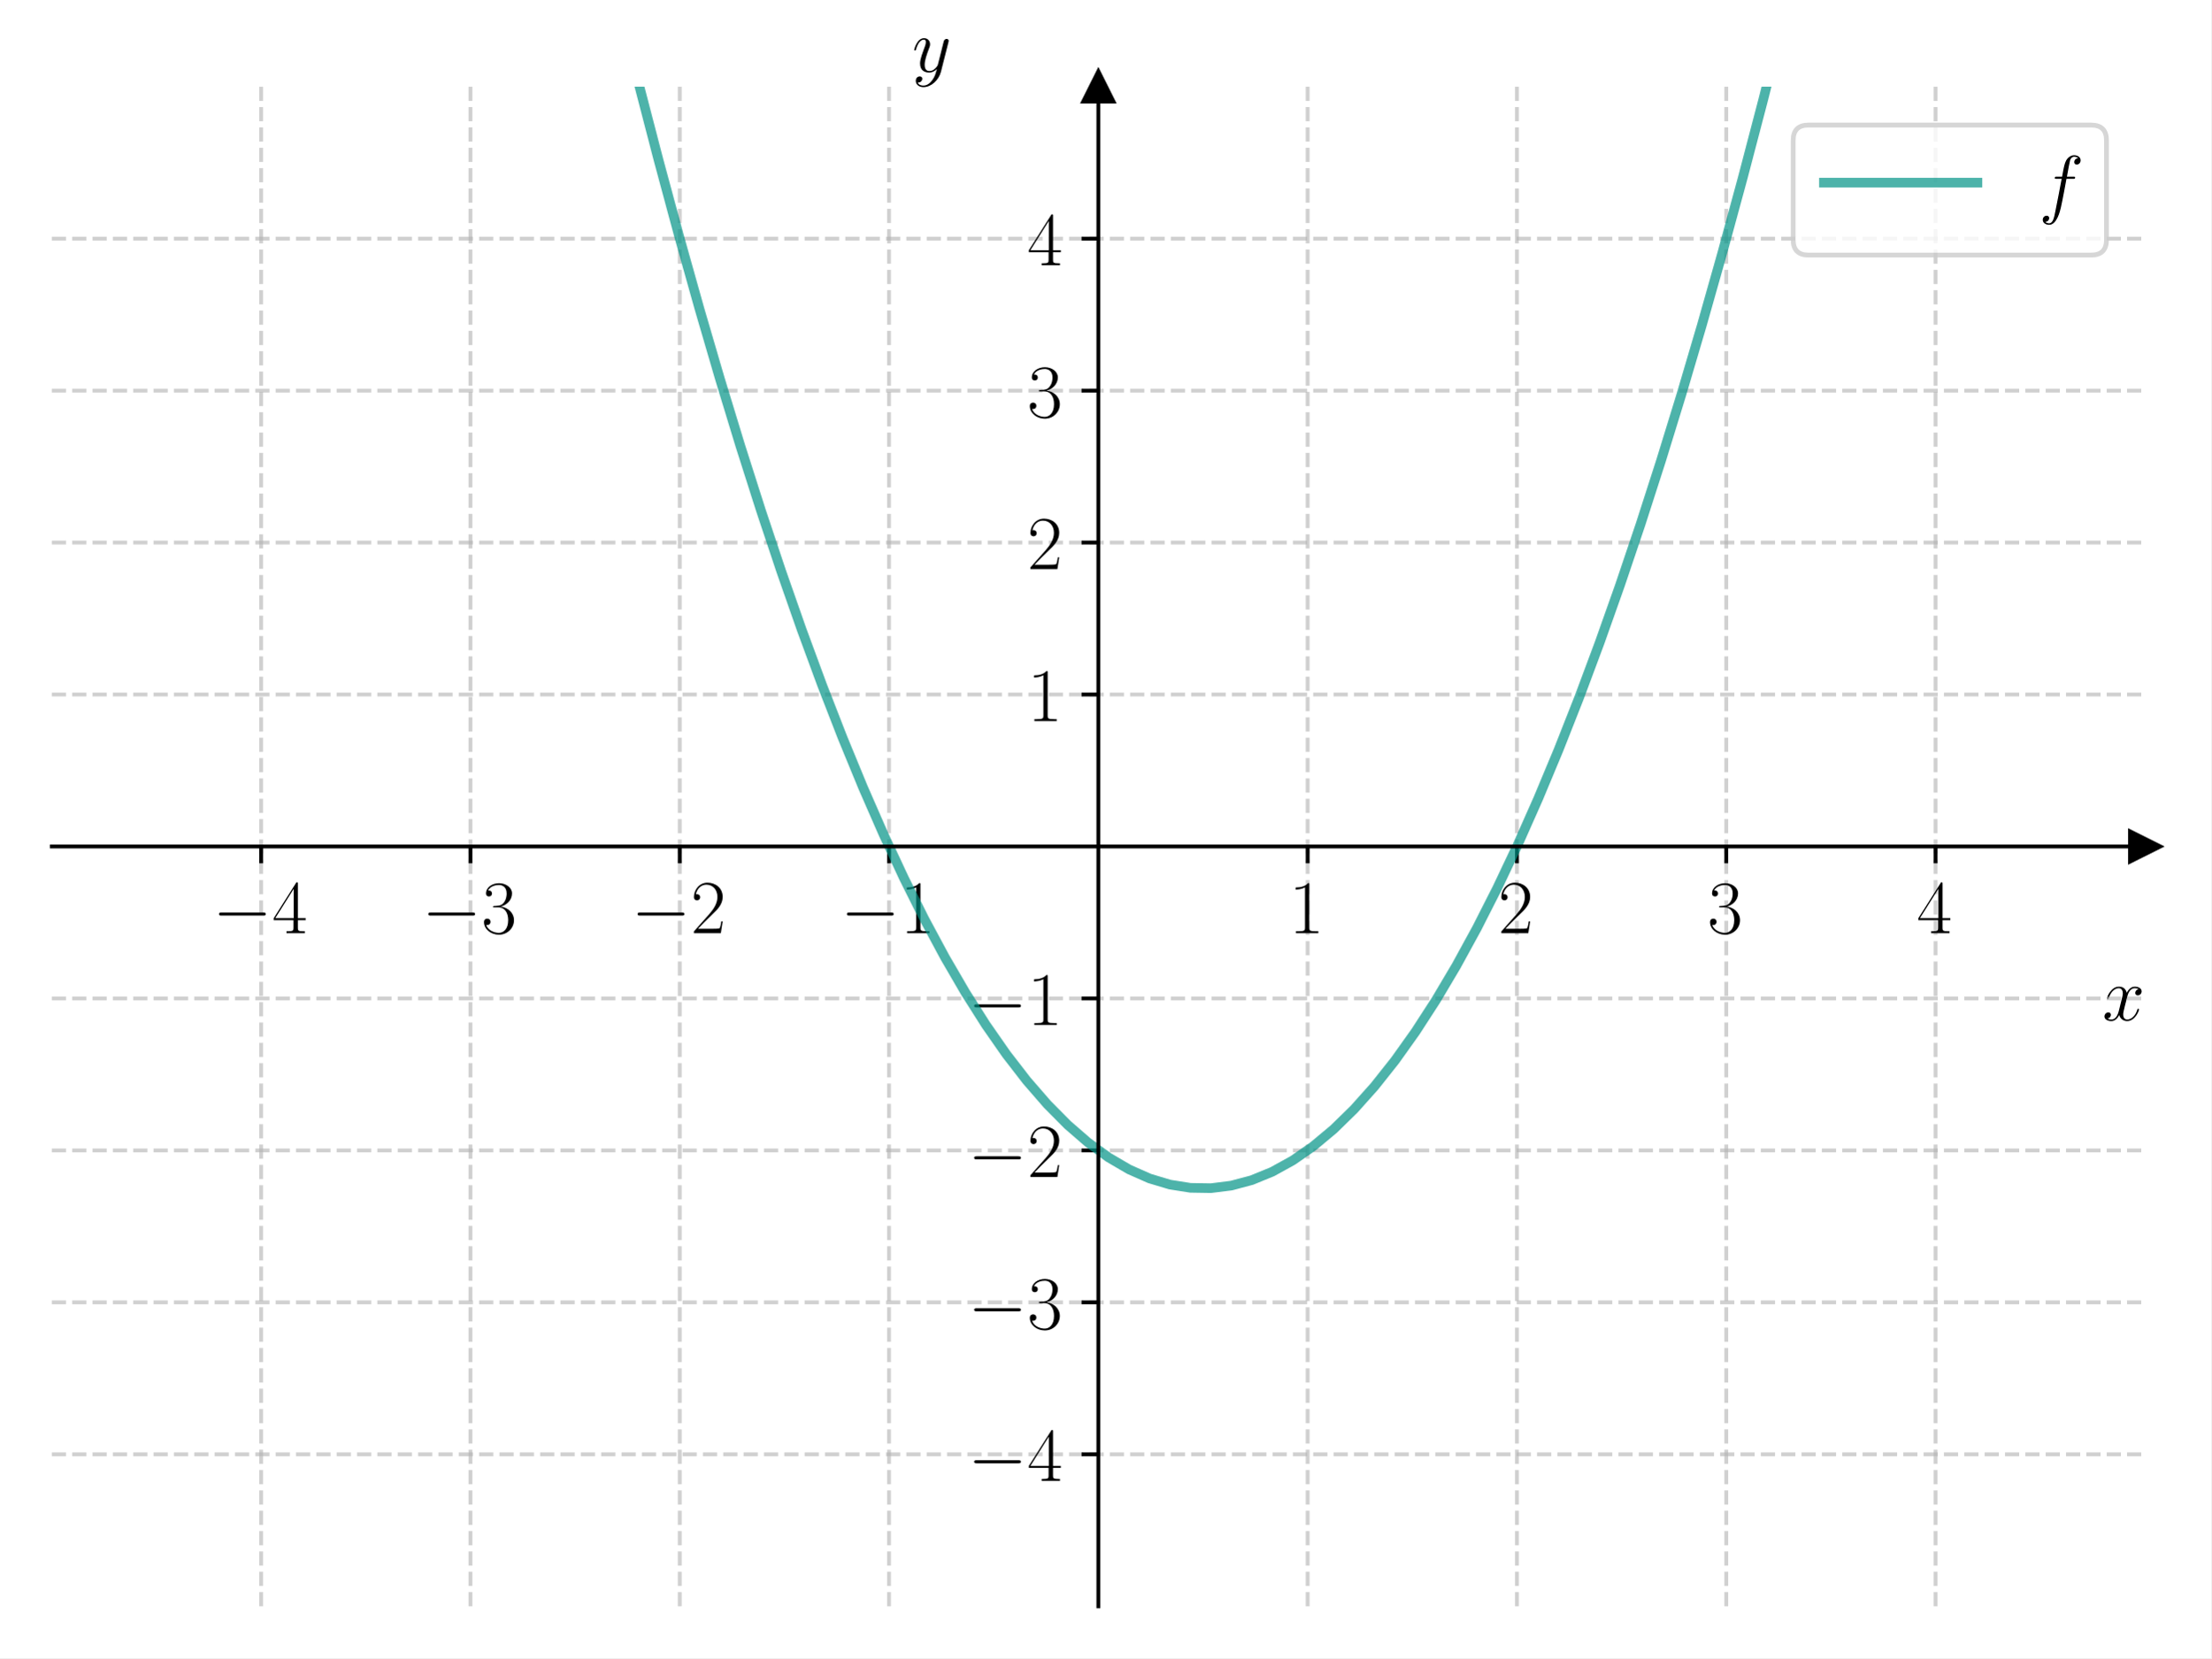
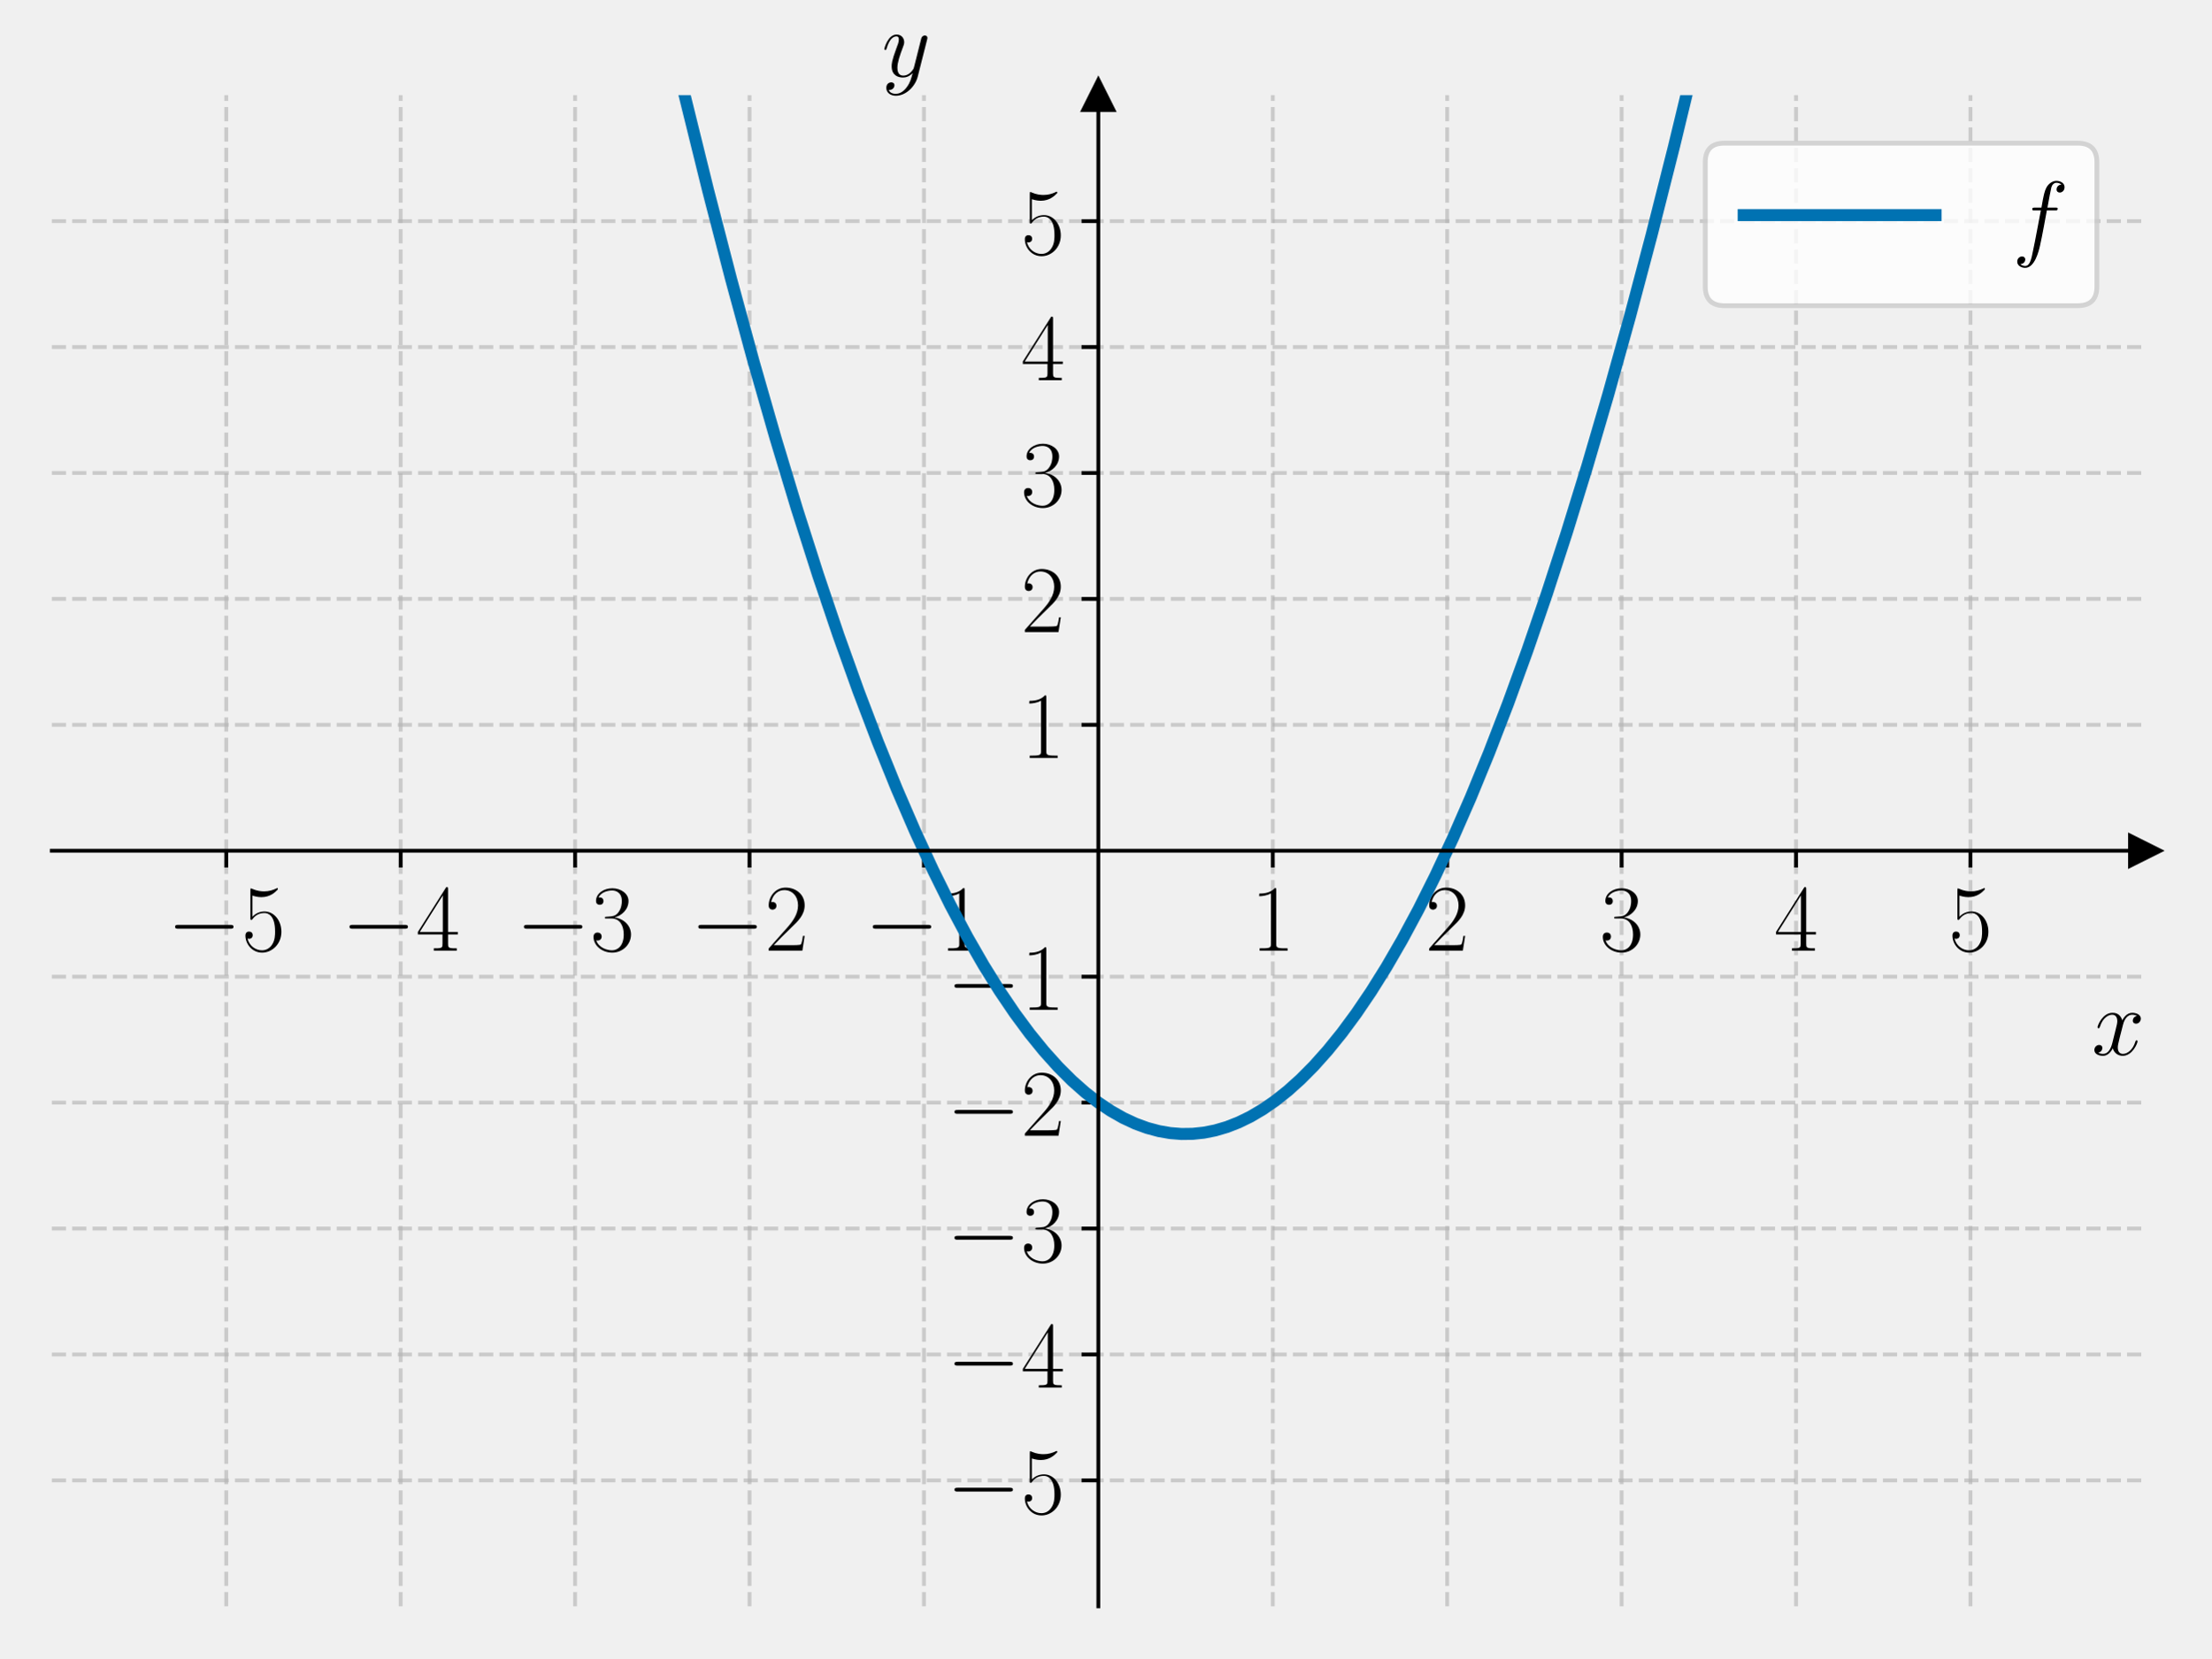
<svg xmlns="http://www.w3.org/2000/svg" xmlns:xlink="http://www.w3.org/1999/xlink" width="460.8pt" height="345.6pt" viewBox="0 0 460.8 345.6" version="1.1">
  <defs>
    <style type="text/css">*{stroke-linejoin: round; stroke-linecap: butt}</style>
  </defs>
  <g id="figure_1">
    <g id="patch_1">
-       <path d="M 0 345.6  L 460.8 345.6  L 460.8 0  L 0 0  z " style="fill: #ffffff" />
+       <path d="M 0 345.6  L 460.8 345.6  L 460.8 0  L 0 0  L 0 345.6  z " style="fill: none" />
    </g>
    <g id="axes_1">
      <g id="patch_2">
-         <path d="M 10.8 334.8  L 447 334.8  L 447 18.065  L 10.8 18.065  z " style="fill: #ffffff" />
+         <path d="M 10.8 334.8  L 447 334.8  L 447 19.836  L 10.8 19.836  L 10.8 334.8  z " style="fill: none" />
      </g>
      <g id="matplotlib.axis_1">
        <g id="xtick_1">
          <g id="line2d_1">
-             <path d="M 54.42 334.8  L 54.42 18.065  " clip-path="url(#p75eb2601d8)" style="fill: none; stroke-dasharray: 2.96,1.28; stroke-dashoffset: 0; stroke: #b0b0b0; stroke-opacity: 0.6; stroke-width: 0.8" />
+             <path d="M 47.15 334.8  L 47.15 19.836  " clip-path="url(#p9fdbb1f02c)" style="fill: none; stroke-dasharray: 2.96,1.28; stroke-dashoffset: 0; stroke: #b0b0b0; stroke-opacity: 0.6; stroke-width: 0.8" />
          </g>
          <g id="line2d_2">
            <defs>
-               <path id="m99d0d63d5c" d="M 0 0  L 0 3.5  " style="stroke: #000000; stroke-width: 0.8" />
+               <path id="mcdc21fd8de" d="M 0 0  L 0 3.5  " style="stroke: #000000; stroke-width: 0.8" />
            </defs>
            <g>
-               <use xlink:href="#m99d0d63d5c" x="54.42" y="176.432" style="stroke: #000000; stroke-width: 0.8" />
+               <use xlink:href="#mcdc21fd8de" x="47.15" y="177.318" style="stroke: #000000; stroke-width: 0.8" />
            </g>
          </g>
          <g id="text_1">
-             <g transform="translate(44.31901 194.5019) scale(0.16 -0.16)">
+             <g transform="translate(34.83221 198.1552) scale(0.2 -0.2)">
              <defs>
                <path id="CMSY10-0" d="M 4218 1472  C 4326 1472 4442 1472 4442 1600  C 4442 1728 4326 1728 4218 1728  L 755 1728  C 646 1728 531 1728 531 1600  C 531 1472 646 1472 755 1472  L 4218 1472  z " transform="scale(0.015625)" />
+                 <path id="CMR17-35" d="M 730 3692  C 794 3666 1056 3584 1325 3584  C 1920 3584 2246 3911 2432 4100  C 2432 4157 2432 4192 2394 4192  C 2387 4192 2374 4192 2323 4163  C 2099 4058 1837 3973 1517 3973  C 1325 3973 1037 3999 723 4139  C 653 4171 640 4171 634 4171  C 602 4171 595 4164 595 4037  L 595 2203  C 595 2089 595 2057 659 2057  C 691 2057 704 2070 736 2114  C 941 2401 1222 2522 1542 2522  C 1766 2522 2246 2382 2246 1289  C 2246 1085 2246 715 2054 421  C 1894 159 1645 25 1370 25  C 947 25 518 320 403 814  C 429 807 480 795 506 795  C 589 795 749 840 749 1038  C 749 1210 627 1280 506 1280  C 358 1280 262 1190 262 1011  C 262 454 704 -128 1382 -128  C 2042 -128 2669 440 2669 1264  C 2669 2030 2170 2624 1549 2624  C 1222 2624 947 2503 730 2274  L 730 3692  z " transform="scale(0.015625)" />
+               </defs>
+               <use xlink:href="#CMSY10-0" transform="scale(0.996264)" />
+               <use xlink:href="#CMR17-35" transform="translate(77.48747 0) scale(0.996264)" />
+             </g>
+           </g>
+         </g>
+         <g id="xtick_2">
+           <g id="line2d_3">
+             <path d="M 83.5 334.8  L 83.5 19.836  " clip-path="url(#p9fdbb1f02c)" style="fill: none; stroke-dasharray: 2.96,1.28; stroke-dashoffset: 0; stroke: #b0b0b0; stroke-opacity: 0.6; stroke-width: 0.8" />
+           </g>
+           <g id="line2d_4">
+             <g>
+               <use xlink:href="#mcdc21fd8de" x="83.5" y="177.318" style="stroke: #000000; stroke-width: 0.8" />
+             </g>
+           </g>
+           <g id="text_2">
+             <g transform="translate(71.18221 198.1552) scale(0.2 -0.2)">
+               <defs>
                <path id="CMR17-34" d="M 2150 4122  C 2150 4256 2144 4256 2029 4256  L 128 1254  L 128 1088  L 1779 1088  L 1779 457  C 1779 224 1766 160 1318 160  L 1197 160  L 1197 0  C 1402 0 1747 0 1965 0  C 2182 0 2528 0 2733 0  L 2733 160  L 2611 160  C 2163 160 2150 224 2150 457  L 2150 1088  L 2803 1088  L 2803 1254  L 2150 1254  L 2150 4122  z M 1798 3703  L 1798 1254  L 256 1254  L 1798 3703  z " transform="scale(0.015625)" />
              </defs>
              <use xlink:href="#CMSY10-0" transform="scale(0.996264)" />
              <use xlink:href="#CMR17-34" transform="translate(77.48747 0) scale(0.996264)" />
            </g>
          </g>
        </g>
-         <g id="xtick_2">
-           <g id="line2d_3">
-             <path d="M 98.04 334.8  L 98.04 18.065  " clip-path="url(#p75eb2601d8)" style="fill: none; stroke-dasharray: 2.96,1.28; stroke-dashoffset: 0; stroke: #b0b0b0; stroke-opacity: 0.6; stroke-width: 0.8" />
-           </g>
-           <g id="line2d_4">
-             <g>
-               <use xlink:href="#m99d0d63d5c" x="98.04" y="176.432" style="stroke: #000000; stroke-width: 0.8" />
-             </g>
-           </g>
-           <g id="text_2">
-             <g transform="translate(87.93901 194.5019) scale(0.16 -0.16)">
+         <g id="xtick_3">
+           <g id="line2d_5">
+             <path d="M 119.85 334.8  L 119.85 19.836  " clip-path="url(#p9fdbb1f02c)" style="fill: none; stroke-dasharray: 2.96,1.28; stroke-dashoffset: 0; stroke: #b0b0b0; stroke-opacity: 0.6; stroke-width: 0.8" />
+           </g>
+           <g id="line2d_6">
+             <g>
+               <use xlink:href="#mcdc21fd8de" x="119.85" y="177.318" style="stroke: #000000; stroke-width: 0.8" />
+             </g>
+           </g>
+           <g id="text_3">
+             <g transform="translate(107.5322 198.1552) scale(0.2 -0.2)">
              <defs>
                <path id="CMR17-33" d="M 1414 2157  C 1984 2157 2234 1662 2234 1090  C 2234 320 1824 25 1453 25  C 1114 25 563 194 390 693  C 422 680 454 680 486 680  C 640 680 755 782 755 948  C 755 1133 614 1216 486 1216  C 378 1216 211 1165 211 926  C 211 335 787 -128 1466 -128  C 2176 -128 2720 430 2720 1085  C 2720 1707 2208 2157 1600 2227  C 2086 2328 2554 2756 2554 3329  C 2554 3820 2048 4179 1472 4179  C 890 4179 378 3829 378 3329  C 378 3110 544 3072 627 3072  C 762 3072 877 3155 877 3321  C 877 3486 762 3569 627 3569  C 602 3569 570 3569 544 3557  C 730 3959 1235 4032 1459 4032  C 1683 4032 2106 3925 2106 3320  C 2106 3143 2080 2828 1862 2550  C 1670 2304 1453 2304 1242 2284  C 1210 2284 1062 2269 1037 2269  C 992 2263 966 2257 966 2208  C 966 2163 973 2157 1101 2157  L 1414 2157  z " transform="scale(0.015625)" />
              </defs>
              <use xlink:href="#CMSY10-0" transform="scale(0.996264)" />
              <use xlink:href="#CMR17-33" transform="translate(77.48747 0) scale(0.996264)" />
            </g>
          </g>
        </g>
-         <g id="xtick_3">
-           <g id="line2d_5">
-             <path d="M 141.66 334.8  L 141.66 18.065  " clip-path="url(#p75eb2601d8)" style="fill: none; stroke-dasharray: 2.96,1.28; stroke-dashoffset: 0; stroke: #b0b0b0; stroke-opacity: 0.6; stroke-width: 0.8" />
-           </g>
-           <g id="line2d_6">
-             <g>
-               <use xlink:href="#m99d0d63d5c" x="141.66" y="176.432" style="stroke: #000000; stroke-width: 0.8" />
-             </g>
-           </g>
-           <g id="text_3">
-             <g transform="translate(131.559 194.5019) scale(0.16 -0.16)">
+         <g id="xtick_4">
+           <g id="line2d_7">
+             <path d="M 156.2 334.8  L 156.2 19.836  " clip-path="url(#p9fdbb1f02c)" style="fill: none; stroke-dasharray: 2.96,1.28; stroke-dashoffset: 0; stroke: #b0b0b0; stroke-opacity: 0.6; stroke-width: 0.8" />
+           </g>
+           <g id="line2d_8">
+             <g>
+               <use xlink:href="#mcdc21fd8de" x="156.2" y="177.318" style="stroke: #000000; stroke-width: 0.8" />
+             </g>
+           </g>
+           <g id="text_4">
+             <g transform="translate(143.8822 198.1552) scale(0.2 -0.2)">
              <defs>
                <path id="CMR17-32" d="M 2669 989  L 2554 989  C 2490 536 2438 459 2413 420  C 2381 369 1920 369 1830 369  L 602 369  C 832 619 1280 1072 1824 1597  C 2214 1967 2669 2402 2669 3035  C 2669 3790 2067 4224 1395 4224  C 691 4224 262 3604 262 3030  C 262 2780 448 2748 525 2748  C 589 2748 781 2787 781 3010  C 781 3207 614 3264 525 3264  C 486 3264 448 3258 422 3245  C 544 3790 915 4058 1306 4058  C 1862 4058 2227 3617 2227 3035  C 2227 2479 1901 2000 1536 1584  L 262 146  L 262 0  L 2515 0  L 2669 989  z " transform="scale(0.015625)" />
              </defs>
              <use xlink:href="#CMSY10-0" transform="scale(0.996264)" />
              <use xlink:href="#CMR17-32" transform="translate(77.48747 0) scale(0.996264)" />
            </g>
          </g>
        </g>
-         <g id="xtick_4">
-           <g id="line2d_7">
-             <path d="M 185.28 334.8  L 185.28 18.065  " clip-path="url(#p75eb2601d8)" style="fill: none; stroke-dasharray: 2.96,1.28; stroke-dashoffset: 0; stroke: #b0b0b0; stroke-opacity: 0.6; stroke-width: 0.8" />
-           </g>
-           <g id="line2d_8">
-             <g>
-               <use xlink:href="#m99d0d63d5c" x="185.28" y="176.432" style="stroke: #000000; stroke-width: 0.8" />
-             </g>
-           </g>
-           <g id="text_4">
-             <g transform="translate(175.179 194.5019) scale(0.16 -0.16)">
+         <g id="xtick_5">
+           <g id="line2d_9">
+             <path d="M 192.55 334.8  L 192.55 19.836  " clip-path="url(#p9fdbb1f02c)" style="fill: none; stroke-dasharray: 2.96,1.28; stroke-dashoffset: 0; stroke: #b0b0b0; stroke-opacity: 0.6; stroke-width: 0.8" />
+           </g>
+           <g id="line2d_10">
+             <g>
+               <use xlink:href="#mcdc21fd8de" x="192.55" y="177.318" style="stroke: #000000; stroke-width: 0.8" />
+             </g>
+           </g>
+           <g id="text_5">
+             <g transform="translate(180.2322 198.1552) scale(0.2 -0.2)">
              <defs>
                <path id="CMR17-31" d="M 1702 4058  C 1702 4192 1696 4192 1606 4192  C 1357 3916 979 3827 621 3827  C 602 3827 570 3827 563 3808  C 557 3795 557 3782 557 3648  C 755 3648 1088 3686 1344 3839  L 1344 461  C 1344 236 1331 160 781 160  L 589 160  L 589 0  C 896 0 1216 0 1523 0  C 1830 0 2150 0 2458 0  L 2458 160  L 2266 160  C 1715 160 1702 230 1702 458  L 1702 4058  z " transform="scale(0.015625)" />
              </defs>
              <use xlink:href="#CMSY10-0" transform="scale(0.996264)" />
              <use xlink:href="#CMR17-31" transform="translate(77.48747 0) scale(0.996264)" />
            </g>
          </g>
        </g>
-         <g id="xtick_5">
-           <g id="line2d_9">
-             <path d="M 272.52 334.8  L 272.52 18.065  " clip-path="url(#p75eb2601d8)" style="fill: none; stroke-dasharray: 2.96,1.28; stroke-dashoffset: 0; stroke: #b0b0b0; stroke-opacity: 0.6; stroke-width: 0.8" />
-           </g>
-           <g id="line2d_10">
-             <g>
-               <use xlink:href="#m99d0d63d5c" x="272.52" y="176.432" style="stroke: #000000; stroke-width: 0.8" />
-             </g>
-           </g>
-           <g id="text_5">
-             <g transform="translate(268.618 194.5019) scale(0.16 -0.16)">
-               <use xlink:href="#CMR17-31" transform="scale(0.996264)" />
-             </g>
-           </g>
-         </g>
        <g id="xtick_6">
          <g id="line2d_11">
-             <path d="M 316.14 334.8  L 316.14 18.065  " clip-path="url(#p75eb2601d8)" style="fill: none; stroke-dasharray: 2.96,1.28; stroke-dashoffset: 0; stroke: #b0b0b0; stroke-opacity: 0.6; stroke-width: 0.8" />
+             <path d="M 265.25 334.8  L 265.25 19.836  " clip-path="url(#p9fdbb1f02c)" style="fill: none; stroke-dasharray: 2.96,1.28; stroke-dashoffset: 0; stroke: #b0b0b0; stroke-opacity: 0.6; stroke-width: 0.8" />
          </g>
          <g id="line2d_12">
            <g>
-               <use xlink:href="#m99d0d63d5c" x="316.14" y="176.432" style="stroke: #000000; stroke-width: 0.8" />
+               <use xlink:href="#mcdc21fd8de" x="265.25" y="177.318" style="stroke: #000000; stroke-width: 0.8" />
            </g>
          </g>
          <g id="text_6">
-             <g transform="translate(312.238 194.5019) scale(0.16 -0.16)">
-               <use xlink:href="#CMR17-32" transform="scale(0.996264)" />
+             <g transform="translate(260.681 198.1552) scale(0.2 -0.2)">
+               <use xlink:href="#CMR17-31" transform="scale(0.996264)" />
            </g>
          </g>
        </g>
        <g id="xtick_7">
          <g id="line2d_13">
-             <path d="M 359.76 334.8  L 359.76 18.065  " clip-path="url(#p75eb2601d8)" style="fill: none; stroke-dasharray: 2.96,1.28; stroke-dashoffset: 0; stroke: #b0b0b0; stroke-opacity: 0.6; stroke-width: 0.8" />
+             <path d="M 301.6 334.8  L 301.6 19.836  " clip-path="url(#p9fdbb1f02c)" style="fill: none; stroke-dasharray: 2.96,1.28; stroke-dashoffset: 0; stroke: #b0b0b0; stroke-opacity: 0.6; stroke-width: 0.8" />
          </g>
          <g id="line2d_14">
            <g>
-               <use xlink:href="#m99d0d63d5c" x="359.76" y="176.432" style="stroke: #000000; stroke-width: 0.8" />
+               <use xlink:href="#mcdc21fd8de" x="301.6" y="177.318" style="stroke: #000000; stroke-width: 0.8" />
            </g>
          </g>
          <g id="text_7">
-             <g transform="translate(355.858 194.5019) scale(0.16 -0.16)">
-               <use xlink:href="#CMR17-33" transform="scale(0.996264)" />
+             <g transform="translate(297.031 198.1552) scale(0.2 -0.2)">
+               <use xlink:href="#CMR17-32" transform="scale(0.996264)" />
            </g>
          </g>
        </g>
        <g id="xtick_8">
          <g id="line2d_15">
-             <path d="M 403.38 334.8  L 403.38 18.065  " clip-path="url(#p75eb2601d8)" style="fill: none; stroke-dasharray: 2.96,1.28; stroke-dashoffset: 0; stroke: #b0b0b0; stroke-opacity: 0.6; stroke-width: 0.8" />
+             <path d="M 337.95 334.8  L 337.95 19.836  " clip-path="url(#p9fdbb1f02c)" style="fill: none; stroke-dasharray: 2.96,1.28; stroke-dashoffset: 0; stroke: #b0b0b0; stroke-opacity: 0.6; stroke-width: 0.8" />
          </g>
          <g id="line2d_16">
            <g>
-               <use xlink:href="#m99d0d63d5c" x="403.38" y="176.432" style="stroke: #000000; stroke-width: 0.8" />
+               <use xlink:href="#mcdc21fd8de" x="337.95" y="177.318" style="stroke: #000000; stroke-width: 0.8" />
            </g>
          </g>
          <g id="text_8">
-             <g transform="translate(399.478 194.5019) scale(0.16 -0.16)">
+             <g transform="translate(333.381 198.1552) scale(0.2 -0.2)">
+               <use xlink:href="#CMR17-33" transform="scale(0.996264)" />
+             </g>
+           </g>
+         </g>
+         <g id="xtick_9">
+           <g id="line2d_17">
+             <path d="M 374.3 334.8  L 374.3 19.836  " clip-path="url(#p9fdbb1f02c)" style="fill: none; stroke-dasharray: 2.96,1.28; stroke-dashoffset: 0; stroke: #b0b0b0; stroke-opacity: 0.6; stroke-width: 0.8" />
+           </g>
+           <g id="line2d_18">
+             <g>
+               <use xlink:href="#mcdc21fd8de" x="374.3" y="177.318" style="stroke: #000000; stroke-width: 0.8" />
+             </g>
+           </g>
+           <g id="text_9">
+             <g transform="translate(369.731 198.1552) scale(0.2 -0.2)">
              <use xlink:href="#CMR17-34" transform="scale(0.996264)" />
            </g>
          </g>
        </g>
-         <g id="text_9">
-           <g transform="translate(438.1306 212.6709) scale(0.16 -0.16)">
+         <g id="xtick_10">
+           <g id="line2d_19">
+             <path d="M 410.65 334.8  L 410.65 19.836  " clip-path="url(#p9fdbb1f02c)" style="fill: none; stroke-dasharray: 2.96,1.28; stroke-dashoffset: 0; stroke: #b0b0b0; stroke-opacity: 0.6; stroke-width: 0.8" />
+           </g>
+           <g id="line2d_20">
+             <g>
+               <use xlink:href="#mcdc21fd8de" x="410.65" y="177.318" style="stroke: #000000; stroke-width: 0.8" />
+             </g>
+           </g>
+           <g id="text_10">
+             <g transform="translate(406.081 198.1552) scale(0.2 -0.2)">
+               <use xlink:href="#CMR17-35" transform="scale(0.996264)" />
+             </g>
+           </g>
+         </g>
+         <g id="text_11">
+           <g transform="translate(435.9132 219.8678) scale(0.2 -0.2)">
            <defs>
              <path id="CMMI12-78" d="M 3034 2606  C 2829 2567 2752 2414 2752 2293  C 2752 2139 2874 2088 2963 2088  C 3155 2088 3290 2254 3290 2427  C 3290 2695 2982 2816 2714 2816  C 2323 2816 2106 2433 2048 2312  C 1901 2816 1504 2816 1389 2816  C 736 2816 390 1980 390 1839  C 390 1814 416 1782 461 1782  C 512 1782 525 1820 538 1846  C 755 2555 1184 2689 1370 2689  C 1658 2689 1715 2420 1715 2267  C 1715 2127 1677 1980 1600 1673  L 1382 798  C 1286 415 1101 64 762 64  C 730 64 570 64 435 147  C 666 192 717 383 717 460  C 717 588 621 664 499 664  C 346 664 179 530 179 326  C 179 57 480 -64 755 -64  C 1062 -64 1280 179 1414 441  C 1517 64 1837 -64 2074 -64  C 2726 -64 3072 773 3072 913  C 3072 945 3046 971 3008 971  C 2950 971 2944 939 2925 888  C 2752 326 2381 64 2093 64  C 1869 64 1747 230 1747 492  C 1747 632 1773 734 1875 1156  L 2099 2024  C 2195 2408 2413 2689 2707 2689  C 2720 2689 2899 2689 3034 2606  z " transform="scale(0.015625)" />
            </defs>
            <use xlink:href="#CMMI12-78" transform="scale(0.996264)" />
          </g>
        </g>
      </g>
      <g id="matplotlib.axis_2">
        <g id="ytick_1">
-           <g id="line2d_17">
-             <path d="M 10.8 303.126  L 447 303.126  " clip-path="url(#p75eb2601d8)" style="fill: none; stroke-dasharray: 2.96,1.28; stroke-dashoffset: 0; stroke: #b0b0b0; stroke-opacity: 0.6; stroke-width: 0.8" />
-           </g>
-           <g id="line2d_18">
+           <g id="line2d_21">
+             <path d="M 10.8 308.553  L 447 308.553  " clip-path="url(#p9fdbb1f02c)" style="fill: none; stroke-dasharray: 2.96,1.28; stroke-dashoffset: 0; stroke: #b0b0b0; stroke-opacity: 0.6; stroke-width: 0.8" />
+           </g>
+           <g id="line2d_22">
            <defs>
-               <path id="mf927f19fe4" d="M 0 0  L -3.5 0  " style="stroke: #000000; stroke-width: 0.8" />
+               <path id="m4dbc8b3107" d="M 0 0  L -3.5 0  " style="stroke: #000000; stroke-width: 0.8" />
            </defs>
            <g>
-               <use xlink:href="#mf927f19fe4" x="228.9" y="303.126" style="stroke: #000000; stroke-width: 0.8" />
-             </g>
-           </g>
-           <g id="text_10">
-             <g transform="translate(201.698 308.6612) scale(0.16 -0.16)">
+               <use xlink:href="#m4dbc8b3107" x="228.9" y="308.553" style="stroke: #000000; stroke-width: 0.8" />
+             </g>
+           </g>
+           <g id="text_12">
+             <g transform="translate(197.2644 315.4715) scale(0.2 -0.2)">
+               <use xlink:href="#CMSY10-0" transform="scale(0.996264)" />
+               <use xlink:href="#CMR17-35" transform="translate(77.48747 0) scale(0.996264)" />
+             </g>
+           </g>
+         </g>
+         <g id="ytick_2">
+           <g id="line2d_23">
+             <path d="M 10.8 282.306  L 447 282.306  " clip-path="url(#p9fdbb1f02c)" style="fill: none; stroke-dasharray: 2.96,1.28; stroke-dashoffset: 0; stroke: #b0b0b0; stroke-opacity: 0.6; stroke-width: 0.8" />
+           </g>
+           <g id="line2d_24">
+             <g>
+               <use xlink:href="#m4dbc8b3107" x="228.9" y="282.306" style="stroke: #000000; stroke-width: 0.8" />
+             </g>
+           </g>
+           <g id="text_13">
+             <g transform="translate(197.2644 289.2246) scale(0.2 -0.2)">
              <use xlink:href="#CMSY10-0" transform="scale(0.996264)" />
              <use xlink:href="#CMR17-34" transform="translate(77.48747 0) scale(0.996264)" />
            </g>
          </g>
        </g>
-         <g id="ytick_2">
-           <g id="line2d_19">
-             <path d="M 10.8 271.453  L 447 271.453  " clip-path="url(#p75eb2601d8)" style="fill: none; stroke-dasharray: 2.96,1.28; stroke-dashoffset: 0; stroke: #b0b0b0; stroke-opacity: 0.6; stroke-width: 0.8" />
-           </g>
-           <g id="line2d_20">
-             <g>
-               <use xlink:href="#mf927f19fe4" x="228.9" y="271.453" style="stroke: #000000; stroke-width: 0.8" />
-             </g>
-           </g>
-           <g id="text_11">
-             <g transform="translate(201.698 276.9877) scale(0.16 -0.16)">
+         <g id="ytick_3">
+           <g id="line2d_25">
+             <path d="M 10.8 256.059  L 447 256.059  " clip-path="url(#p9fdbb1f02c)" style="fill: none; stroke-dasharray: 2.96,1.28; stroke-dashoffset: 0; stroke: #b0b0b0; stroke-opacity: 0.6; stroke-width: 0.8" />
+           </g>
+           <g id="line2d_26">
+             <g>
+               <use xlink:href="#m4dbc8b3107" x="228.9" y="256.059" style="stroke: #000000; stroke-width: 0.8" />
+             </g>
+           </g>
+           <g id="text_14">
+             <g transform="translate(197.2644 262.9776) scale(0.2 -0.2)">
              <use xlink:href="#CMSY10-0" transform="scale(0.996264)" />
              <use xlink:href="#CMR17-33" transform="translate(77.48747 0) scale(0.996264)" />
            </g>
          </g>
        </g>
-         <g id="ytick_3">
-           <g id="line2d_21">
-             <path d="M 10.8 239.779  L 447 239.779  " clip-path="url(#p75eb2601d8)" style="fill: none; stroke-dasharray: 2.96,1.28; stroke-dashoffset: 0; stroke: #b0b0b0; stroke-opacity: 0.6; stroke-width: 0.8" />
-           </g>
-           <g id="line2d_22">
-             <g>
-               <use xlink:href="#mf927f19fe4" x="228.9" y="239.779" style="stroke: #000000; stroke-width: 0.8" />
-             </g>
-           </g>
-           <g id="text_12">
-             <g transform="translate(201.698 245.3142) scale(0.16 -0.16)">
+         <g id="ytick_4">
+           <g id="line2d_27">
+             <path d="M 10.8 229.812  L 447 229.812  " clip-path="url(#p9fdbb1f02c)" style="fill: none; stroke-dasharray: 2.96,1.28; stroke-dashoffset: 0; stroke: #b0b0b0; stroke-opacity: 0.6; stroke-width: 0.8" />
+           </g>
+           <g id="line2d_28">
+             <g>
+               <use xlink:href="#m4dbc8b3107" x="228.9" y="229.812" style="stroke: #000000; stroke-width: 0.8" />
+             </g>
+           </g>
+           <g id="text_15">
+             <g transform="translate(197.2644 236.7306) scale(0.2 -0.2)">
              <use xlink:href="#CMSY10-0" transform="scale(0.996264)" />
              <use xlink:href="#CMR17-32" transform="translate(77.48747 0) scale(0.996264)" />
            </g>
          </g>
        </g>
-         <g id="ytick_4">
-           <g id="line2d_23">
-             <path d="M 10.8 208.106  L 447 208.106  " clip-path="url(#p75eb2601d8)" style="fill: none; stroke-dasharray: 2.96,1.28; stroke-dashoffset: 0; stroke: #b0b0b0; stroke-opacity: 0.6; stroke-width: 0.8" />
-           </g>
-           <g id="line2d_24">
-             <g>
-               <use xlink:href="#mf927f19fe4" x="228.9" y="208.106" style="stroke: #000000; stroke-width: 0.8" />
-             </g>
-           </g>
-           <g id="text_13">
-             <g transform="translate(201.698 213.6406) scale(0.16 -0.16)">
+         <g id="ytick_5">
+           <g id="line2d_29">
+             <path d="M 10.8 203.565  L 447 203.565  " clip-path="url(#p9fdbb1f02c)" style="fill: none; stroke-dasharray: 2.96,1.28; stroke-dashoffset: 0; stroke: #b0b0b0; stroke-opacity: 0.6; stroke-width: 0.8" />
+           </g>
+           <g id="line2d_30">
+             <g>
+               <use xlink:href="#m4dbc8b3107" x="228.9" y="203.565" style="stroke: #000000; stroke-width: 0.8" />
+             </g>
+           </g>
+           <g id="text_16">
+             <g transform="translate(197.2644 210.4836) scale(0.2 -0.2)">
              <use xlink:href="#CMSY10-0" transform="scale(0.996264)" />
              <use xlink:href="#CMR17-31" transform="translate(77.48747 0) scale(0.996264)" />
            </g>
          </g>
        </g>
-         <g id="ytick_5">
-           <g id="line2d_25">
-             <path d="M 10.8 144.759  L 447 144.759  " clip-path="url(#p75eb2601d8)" style="fill: none; stroke-dasharray: 2.96,1.28; stroke-dashoffset: 0; stroke: #b0b0b0; stroke-opacity: 0.6; stroke-width: 0.8" />
-           </g>
-           <g id="line2d_26">
-             <g>
-               <use xlink:href="#mf927f19fe4" x="228.9" y="144.759" style="stroke: #000000; stroke-width: 0.8" />
-             </g>
-           </g>
-           <g id="text_14">
-             <g transform="translate(214.096 150.2935) scale(0.16 -0.16)">
+         <g id="ytick_6">
+           <g id="line2d_31">
+             <path d="M 10.8 151.071  L 447 151.071  " clip-path="url(#p9fdbb1f02c)" style="fill: none; stroke-dasharray: 2.96,1.28; stroke-dashoffset: 0; stroke: #b0b0b0; stroke-opacity: 0.6; stroke-width: 0.8" />
+           </g>
+           <g id="line2d_32">
+             <g>
+               <use xlink:href="#m4dbc8b3107" x="228.9" y="151.071" style="stroke: #000000; stroke-width: 0.8" />
+             </g>
+           </g>
+           <g id="text_17">
+             <g transform="translate(212.7619 157.9897) scale(0.2 -0.2)">
              <use xlink:href="#CMR17-31" transform="scale(0.996264)" />
            </g>
          </g>
        </g>
-         <g id="ytick_6">
-           <g id="line2d_27">
-             <path d="M 10.8 113.085  L 447 113.085  " clip-path="url(#p75eb2601d8)" style="fill: none; stroke-dasharray: 2.96,1.28; stroke-dashoffset: 0; stroke: #b0b0b0; stroke-opacity: 0.6; stroke-width: 0.8" />
-           </g>
-           <g id="line2d_28">
-             <g>
-               <use xlink:href="#mf927f19fe4" x="228.9" y="113.085" style="stroke: #000000; stroke-width: 0.8" />
-             </g>
-           </g>
-           <g id="text_15">
-             <g transform="translate(214.096 118.62) scale(0.16 -0.16)">
+         <g id="ytick_7">
+           <g id="line2d_33">
+             <path d="M 10.8 124.824  L 447 124.824  " clip-path="url(#p9fdbb1f02c)" style="fill: none; stroke-dasharray: 2.96,1.28; stroke-dashoffset: 0; stroke: #b0b0b0; stroke-opacity: 0.6; stroke-width: 0.8" />
+           </g>
+           <g id="line2d_34">
+             <g>
+               <use xlink:href="#m4dbc8b3107" x="228.9" y="124.824" style="stroke: #000000; stroke-width: 0.8" />
+             </g>
+           </g>
+           <g id="text_18">
+             <g transform="translate(212.7619 131.7427) scale(0.2 -0.2)">
              <use xlink:href="#CMR17-32" transform="scale(0.996264)" />
            </g>
          </g>
        </g>
-         <g id="ytick_7">
-           <g id="line2d_29">
-             <path d="M 10.8 81.412  L 447 81.412  " clip-path="url(#p75eb2601d8)" style="fill: none; stroke-dasharray: 2.96,1.28; stroke-dashoffset: 0; stroke: #b0b0b0; stroke-opacity: 0.6; stroke-width: 0.8" />
-           </g>
-           <g id="line2d_30">
-             <g>
-               <use xlink:href="#mf927f19fe4" x="228.9" y="81.412" style="stroke: #000000; stroke-width: 0.8" />
-             </g>
-           </g>
-           <g id="text_16">
-             <g transform="translate(214.096 86.94642) scale(0.16 -0.16)">
+         <g id="ytick_8">
+           <g id="line2d_35">
+             <path d="M 10.8 98.577  L 447 98.577  " clip-path="url(#p9fdbb1f02c)" style="fill: none; stroke-dasharray: 2.96,1.28; stroke-dashoffset: 0; stroke: #b0b0b0; stroke-opacity: 0.6; stroke-width: 0.8" />
+           </g>
+           <g id="line2d_36">
+             <g>
+               <use xlink:href="#m4dbc8b3107" x="228.9" y="98.577" style="stroke: #000000; stroke-width: 0.8" />
+             </g>
+           </g>
+           <g id="text_19">
+             <g transform="translate(212.7619 105.4957) scale(0.2 -0.2)">
              <use xlink:href="#CMR17-33" transform="scale(0.996264)" />
            </g>
          </g>
        </g>
-         <g id="ytick_8">
-           <g id="line2d_31">
-             <path d="M 10.8 49.738  L 447 49.738  " clip-path="url(#p75eb2601d8)" style="fill: none; stroke-dasharray: 2.96,1.28; stroke-dashoffset: 0; stroke: #b0b0b0; stroke-opacity: 0.6; stroke-width: 0.8" />
-           </g>
-           <g id="line2d_32">
-             <g>
-               <use xlink:href="#mf927f19fe4" x="228.9" y="49.738" style="stroke: #000000; stroke-width: 0.8" />
-             </g>
-           </g>
-           <g id="text_17">
-             <g transform="translate(214.096 55.27287) scale(0.16 -0.16)">
+         <g id="ytick_9">
+           <g id="line2d_37">
+             <path d="M 10.8 72.33  L 447 72.33  " clip-path="url(#p9fdbb1f02c)" style="fill: none; stroke-dasharray: 2.96,1.28; stroke-dashoffset: 0; stroke: #b0b0b0; stroke-opacity: 0.6; stroke-width: 0.8" />
+           </g>
+           <g id="line2d_38">
+             <g>
+               <use xlink:href="#m4dbc8b3107" x="228.9" y="72.33" style="stroke: #000000; stroke-width: 0.8" />
+             </g>
+           </g>
+           <g id="text_20">
+             <g transform="translate(212.7619 79.24876) scale(0.2 -0.2)">
              <use xlink:href="#CMR17-34" transform="scale(0.996264)" />
            </g>
          </g>
        </g>
-         <g id="text_18">
-           <g transform="translate(190.0877 14.96506) scale(0.16 -0.16)">
+         <g id="ytick_10">
+           <g id="line2d_39">
+             <path d="M 10.8 46.083  L 447 46.083  " clip-path="url(#p9fdbb1f02c)" style="fill: none; stroke-dasharray: 2.96,1.28; stroke-dashoffset: 0; stroke: #b0b0b0; stroke-opacity: 0.6; stroke-width: 0.8" />
+           </g>
+           <g id="line2d_40">
+             <g>
+               <use xlink:href="#m4dbc8b3107" x="228.9" y="46.083" style="stroke: #000000; stroke-width: 0.8" />
+             </g>
+           </g>
+           <g id="text_21">
+             <g transform="translate(212.7619 53.00179) scale(0.2 -0.2)">
+               <use xlink:href="#CMR17-35" transform="scale(0.996264)" />
+             </g>
+           </g>
+         </g>
+         <g id="text_22">
+           <g transform="translate(183.7516 15.96068) scale(0.2 -0.2)">
            <defs>
              <path id="CMMI12-79" d="M 1683 -700  C 1510 -939 1261 -1152 947 -1152  C 870 -1152 563 -1152 467 -889  C 486 -895 518 -895 531 -895  C 723 -895 851 -729 851 -582  C 851 -435 730 -384 634 -384  C 531 -384 307 -458 307 -759  C 307 -1071 582 -1286 947 -1286  C 1587 -1286 2234 -700 2413 6  L 3040 2485  C 3046 2517 3059 2556 3059 2594  C 3059 2689 2982 2753 2886 2753  C 2829 2753 2694 2727 2643 2535  L 2170 658  C 2138 543 2138 530 2086 460  C 1958 281 1747 64 1440 64  C 1082 64 1050 415 1050 588  C 1050 952 1222 1443 1395 1903  C 1466 2088 1504 2178 1504 2305  C 1504 2574 1312 2816 998 2816  C 410 2816 173 1890 173 1839  C 173 1814 198 1782 243 1782  C 301 1782 307 1807 333 1897  C 486 2433 730 2689 979 2689  C 1037 2689 1146 2689 1146 2478  C 1146 2312 1075 2127 979 1884  C 666 1047 666 837 666 683  C 666 77 1101 -64 1421 -64  C 1606 -64 1837 -6 2061 230  L 2067 224  C 1971 -147 1907 -392 1683 -700  z " transform="scale(0.015625)" />
            </defs>
            <use xlink:href="#CMMI12-79" transform="scale(0.996264)" />
          </g>
        </g>
      </g>
-       <g id="line2d_33">
+       <g id="line2d_41">
        <defs>
-           <path id="mf35896f925" d="M 3 0  L -3 -3  L -3 3  z " style="stroke: #000000; stroke-linejoin: miter" />
+           <path id="mec06d9d40e" d="M 3 0  L -3 -3  L -3 3  z " style="stroke: #000000; stroke-linejoin: miter" />
        </defs>
        <g>
-           <use xlink:href="#mf35896f925" x="447" y="176.432" style="stroke: #000000; stroke-linejoin: miter" />
-         </g>
-       </g>
-       <g id="line2d_34">
+           <use xlink:href="#mec06d9d40e" x="447" y="177.318" style="stroke: #000000; stroke-linejoin: miter" />
+         </g>
+       </g>
+       <g id="line2d_42">
        <defs>
-           <path id="m3e1777f1f0" d="M 0 -3  L -3 3  L 3 3  z " style="stroke: #000000; stroke-linejoin: miter" />
+           <path id="md35c748027" d="M 0 -3  L -3 3  L 3 3  z " style="stroke: #000000; stroke-linejoin: miter" />
        </defs>
        <g>
-           <use xlink:href="#m3e1777f1f0" x="228.9" y="18.065" style="stroke: #000000; stroke-linejoin: miter" />
-         </g>
-       </g>
-       <g id="line2d_35">
-         <path d="M 128.485 -1  L 128.698 -0.12  L 132.962 16.898  L 137.226 33.311  L 141.489 49.118  L 145.753 64.321  L 150.017 78.918  L 154.281 92.909  L 158.545 106.296  L 162.809 119.077  L 167.073 131.252  L 171.337 142.823  L 175.601 153.788  L 179.865 164.148  L 184.129 173.902  L 188.393 183.052  L 192.657 191.595  L 196.921 199.534  L 201.184 206.867  L 205.448 213.595  L 209.712 219.718  L 213.976 225.235  L 218.24 230.147  L 222.504 234.454  L 226.768 238.156  L 231.032 241.252  L 235.296 243.743  L 239.56 245.628  L 243.824 246.908  L 248.088 247.583  L 252.352 247.653  L 256.616 247.117  L 260.879 245.976  L 265.143 244.23  L 269.407 241.878  L 273.671 238.921  L 277.935 235.359  L 282.199 231.192  L 286.463 226.419  L 290.727 221.041  L 294.991 215.057  L 299.255 208.468  L 303.519 201.274  L 307.783 193.475  L 312.047 185.07  L 316.311 176.06  L 320.574 166.445  L 324.838 156.224  L 329.102 145.398  L 333.366 133.967  L 337.63 121.931  L 341.894 109.289  L 346.158 96.042  L 350.422 82.189  L 354.686 67.732  L 358.95 52.668  L 363.214 37  L 367.478 20.726  L 371.742 3.847  L 372.924 -1  " clip-path="url(#p75eb2601d8)" style="fill: none; stroke: #029386; stroke-opacity: 0.7; stroke-width: 2; stroke-linecap: square" />
+           <use xlink:href="#md35c748027" x="228.9" y="19.836" style="stroke: #000000; stroke-linejoin: miter" />
+         </g>
+       </g>
+       <g id="line2d_43">
+         <path d="M 137.76 -1  L 142.672 19.854  L 147.572 39.701  L 152.365 58.194  L 157.052 75.392  L 161.633 91.357  L 166.106 106.146  L 170.474 119.816  L 174.735 132.422  L 178.889 144.018  L 182.937 154.658  L 186.878 164.392  L 190.713 173.271  L 194.441 181.343  L 198.062 188.655  L 201.578 195.255  L 204.986 201.185  L 208.288 206.49  L 211.484 211.211  L 214.573 215.39  L 217.556 219.064  L 220.538 222.385  L 223.414 225.253  L 226.184 227.704  L 228.847 229.774  L 231.51 231.561  L 234.066 233.012  L 236.623 234.204  L 239.073 235.102  L 241.523 235.761  L 243.866 236.169  L 246.21 236.359  L 248.553 236.33  L 250.896 236.084  L 253.24 235.619  L 255.69 234.9  L 258.14 233.942  L 260.59 232.746  L 263.146 231.243  L 265.703 229.481  L 268.366 227.37  L 271.029 224.976  L 273.798 222.188  L 276.674 218.97  L 279.657 215.287  L 282.639 211.249  L 285.728 206.695  L 288.924 201.585  L 292.226 195.878  L 295.635 189.533  L 299.15 182.506  L 302.772 174.753  L 306.5 166.227  L 310.335 156.882  L 314.276 146.668  L 318.324 135.536  L 322.371 123.753  L 326.526 110.983  L 330.787 97.173  L 335.154 82.27  L 339.628 66.217  L 344.208 48.959  L 348.895 30.436  L 353.688 10.59  L 356.39 -1  L 356.39 -1  " clip-path="url(#p9fdbb1f02c)" style="fill: none; stroke: #0072b2; stroke-width: 2.5; stroke-linecap: square" />
      </g>
      <g id="patch_3">
-         <path d="M 228.9 334.8  L 228.9 18.065  " style="fill: none; stroke: #000000; stroke-width: 0.8; stroke-linejoin: miter; stroke-linecap: square" />
+         <path d="M 228.9 334.8  L 228.9 19.836  " style="fill: none; stroke: #000000; stroke-width: 0.8; stroke-linejoin: miter; stroke-linecap: square" />
      </g>
      <g id="patch_4">
-         <path d="M 447 334.8  L 447 18.065  " style="fill: none" />
+         <path d="M 447 334.8  L 447 19.836  " style="fill: none" />
      </g>
      <g id="patch_5">
-         <path d="M 10.8 176.432  L 447 176.432  " style="fill: none; stroke: #000000; stroke-width: 0.8; stroke-linejoin: miter; stroke-linecap: square" />
+         <path d="M 10.8 177.318  L 447 177.318  " style="fill: none; stroke: #000000; stroke-width: 0.8; stroke-linejoin: miter; stroke-linecap: square" />
      </g>
      <g id="patch_6">
-         <path d="M 10.8 18.065  L 447 18.065  " style="fill: none" />
+         <path d="M 10.8 19.836  L 447 19.836  " style="fill: none" />
      </g>
      <g id="legend_1">
        <g id="patch_7">
-           <path d="M 376.907 53.164  L 435.8 53.164  Q 439 53.164 439 49.964  L 439 29.265  Q 439 26.065 435.8 26.065  L 376.907 26.065  Q 373.707 26.065 373.707 29.265  L 373.707 49.964  Q 373.707 53.164 376.907 53.164  z " style="fill: #ffffff; opacity: 0.8; stroke: #cccccc; stroke-linejoin: miter" />
-         </g>
-         <g id="line2d_36">
-           <path d="M 380.107 38.065  L 396.107 38.065  L 412.107 38.065  " style="fill: none; stroke: #029386; stroke-opacity: 0.7; stroke-width: 2; stroke-linecap: square" />
-         </g>
-         <g id="text_19">
-           <g transform="translate(424.9067 43.66453) scale(0.16 -0.16)">
+           <path d="M 359.383 63.712  L 433 63.712  Q 437 63.712 437 59.712  L 437 33.836  Q 437 29.836 433 29.836  L 359.383 29.836  Q 355.383 29.836 355.383 33.836  L 355.383 59.712  Q 355.383 63.712 359.383 63.712  z " style="fill: #ffffff; opacity: 0.8; stroke: #cccccc; stroke-linejoin: miter" />
+         </g>
+         <g id="line2d_44">
+           <path d="M 363.383 44.836  L 383.383 44.836  L 403.383 44.836  " style="fill: none; stroke: #0072b2; stroke-width: 2.5; stroke-linecap: square" />
+         </g>
+         <g id="text_23">
+           <g transform="translate(419.3834 51.83631) scale(0.2 -0.2)">
            <defs>
              <path id="CMMI12-66" d="M 2854 2566  C 2982 2566 3034 2566 3034 2688  C 3034 2752 2982 2752 2867 2752  L 2349 2752  C 2470 3429 2560 3897 2611 4107  C 2650 4265 2784 4416 2950 4416  C 3085 4416 3219 4358 3283 4298  C 3034 4272 2957 4082 2957 3969  C 2957 3837 3053 3759 3174 3759  C 3302 3759 3494 3870 3494 4119  C 3494 4393 3226 4544 2944 4544  C 2669 4544 2400 4334 2272 4078  C 2157 3848 2093 3611 1946 2752  L 1517 2752  C 1395 2752 1331 2752 1331 2637  C 1331 2566 1370 2566 1498 2566  L 1907 2566  C 1792 1976 1530 542 1382 -137  C 1274 -689 1178 -1152 858 -1152  C 838 -1152 653 -1152 538 -1031  C 864 -1005 864 -726 864 -720  C 864 -593 768 -517 646 -517  C 518 -517 326 -625 326 -867  C 326 -1140 608 -1280 858 -1280  C 1510 -1280 1779 -118 1850 199  C 1965 688 2278 2376 2310 2566  L 2854 2566  z " transform="scale(0.015625)" />
            </defs>
            <use xlink:href="#CMMI12-66" transform="scale(0.996264)" />
          </g>
        </g>
      </g>
    </g>
  </g>
  <defs>
-     <clipPath id="p75eb2601d8">
-       <rect x="10.8" y="18.065" width="436.2" height="316.735" />
+     <clipPath id="p9fdbb1f02c">
+       <rect x="10.8" y="19.836" width="436.2" height="314.964" />
    </clipPath>
  </defs>
</svg>
